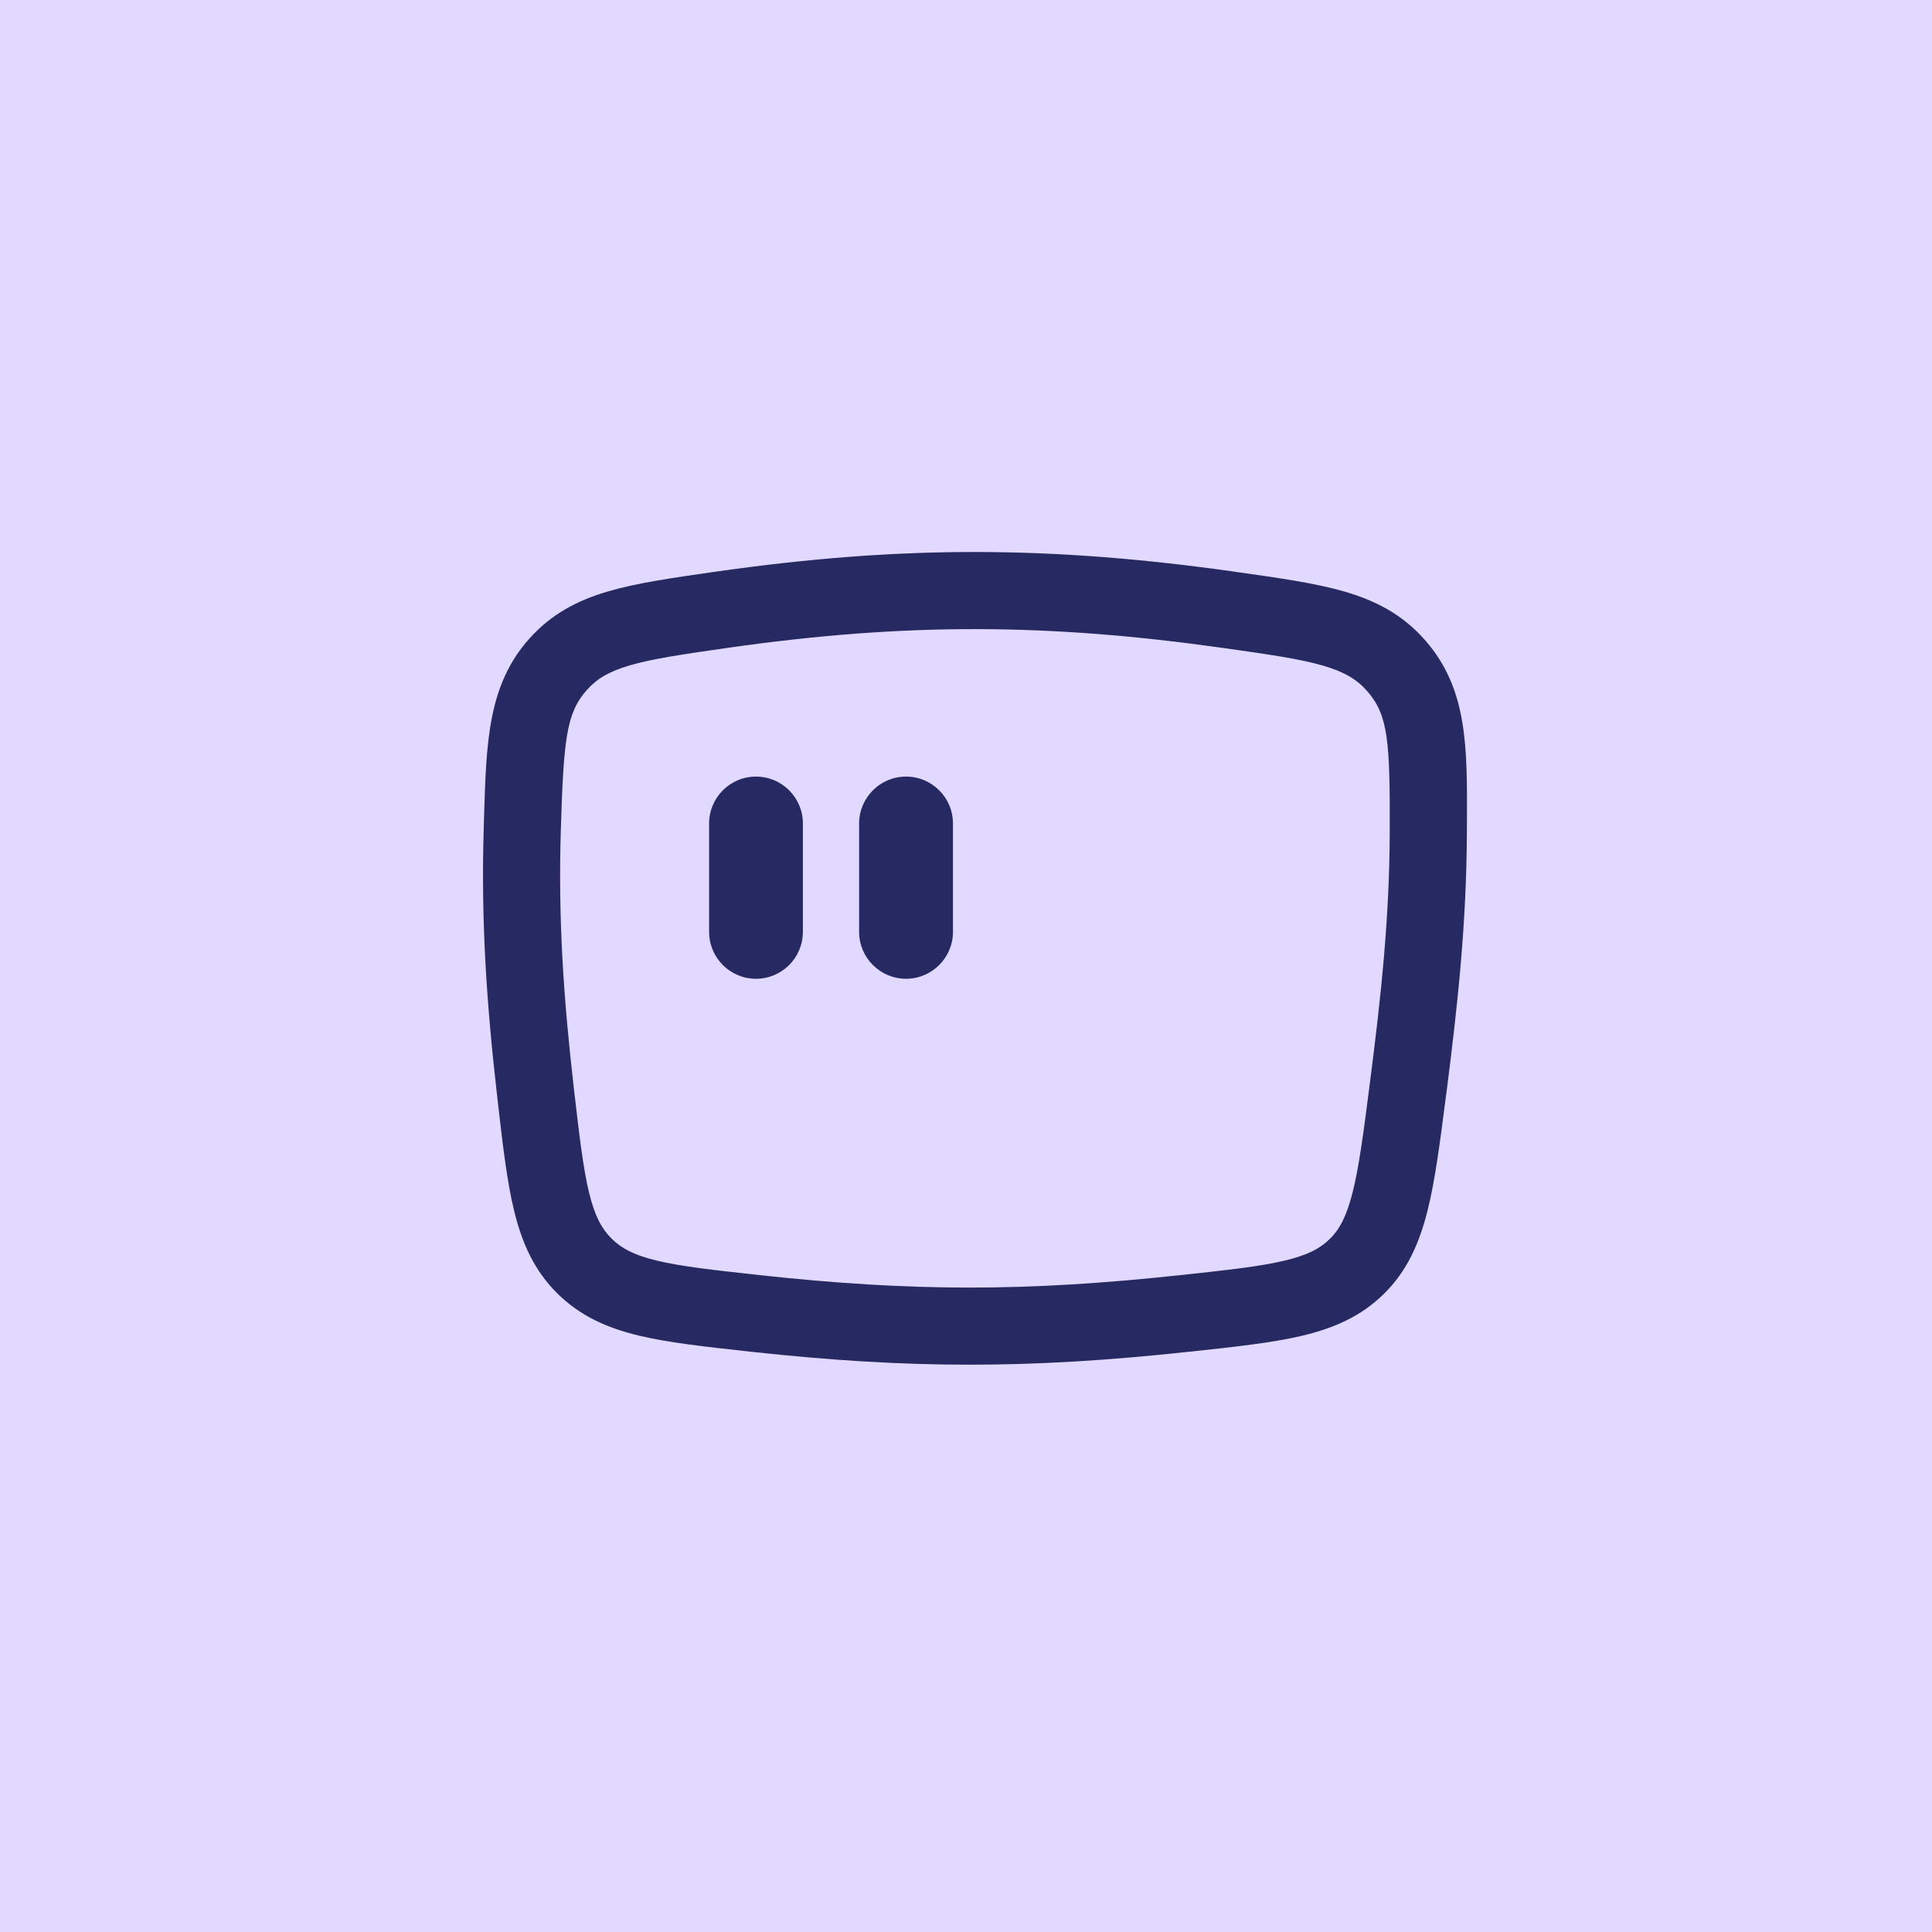
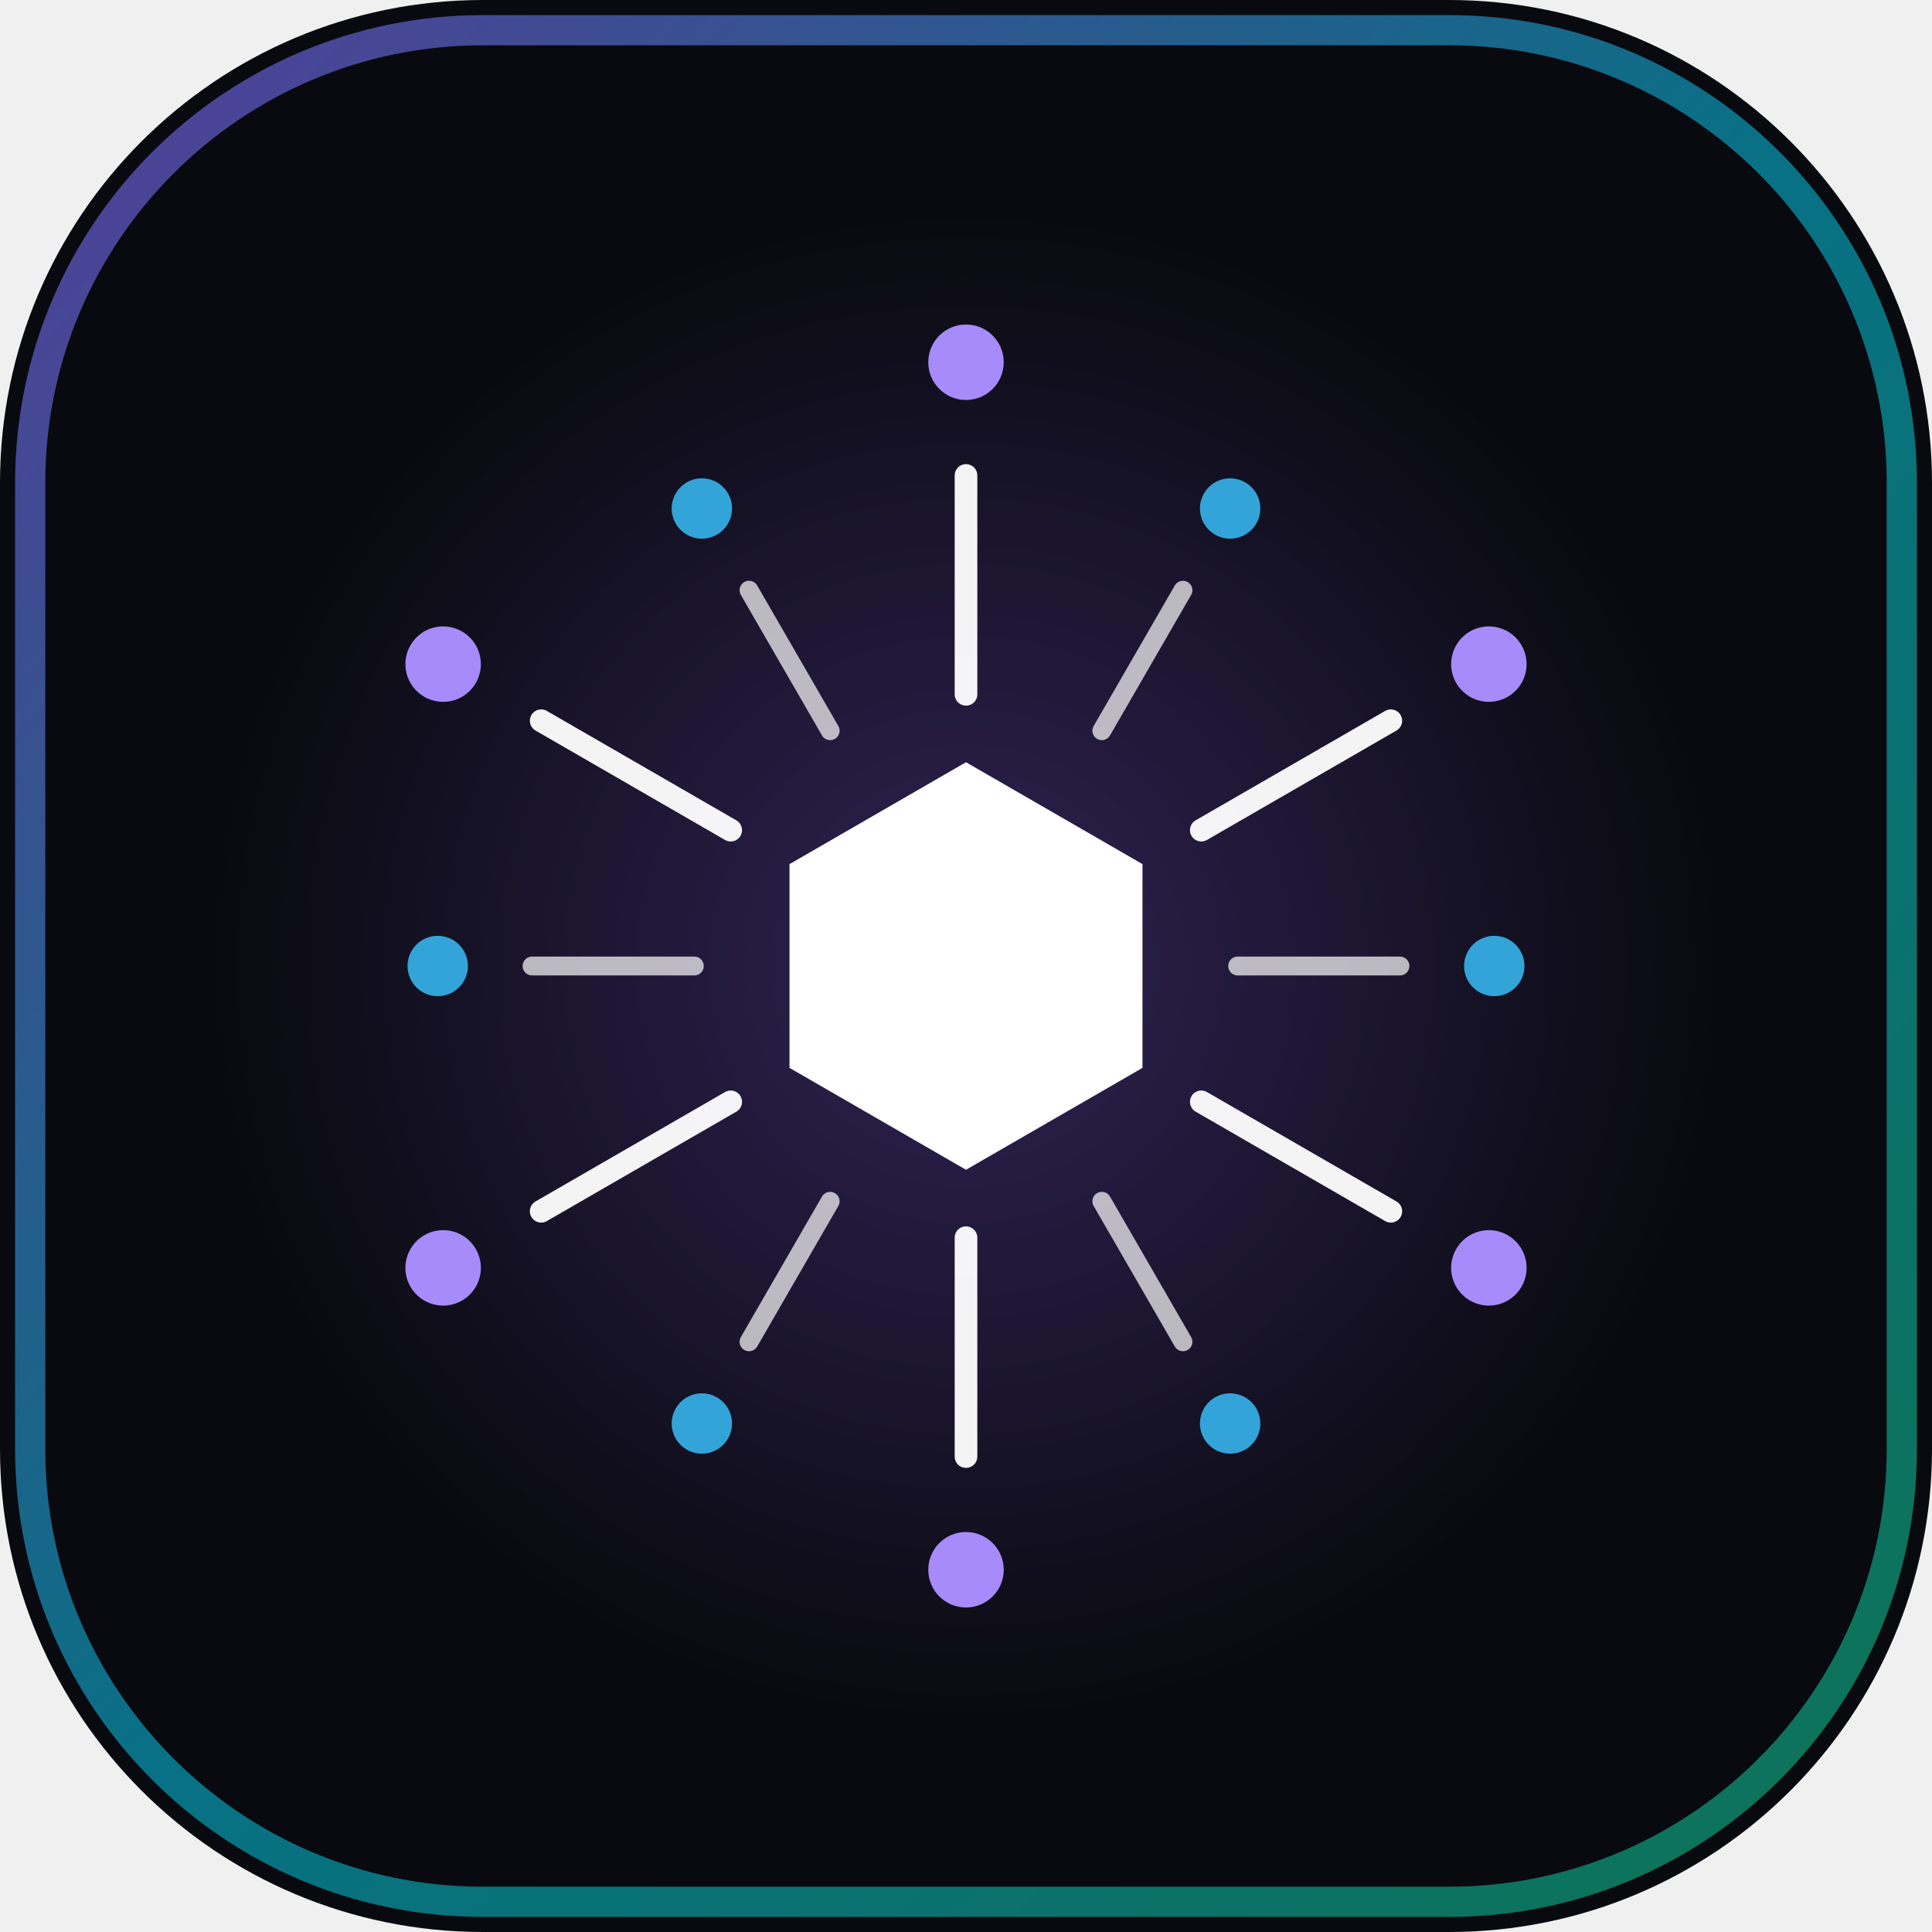
- <svg xmlns="http://www.w3.org/2000/svg" width="28" height="28" viewBox="0 0 28 28" fill="none">
-   <rect width="28" height="28" fill="#E1D9FF" />
-   <path d="M10.277 11.935C10.277 11.559 10.581 11.255 10.956 11.255V11.255C11.332 11.255 11.636 11.559 11.636 11.935V13.505C11.636 13.881 11.332 14.185 10.956 14.185V14.185C10.581 14.185 10.277 13.881 10.277 13.505V11.935Z" fill="#272962" />
-   <path d="M12.451 11.935C12.451 11.559 12.756 11.255 13.131 11.255V11.255C13.506 11.255 13.811 11.559 13.811 11.935V13.505C13.811 13.881 13.506 14.185 13.131 14.185V14.185C12.756 14.185 12.451 13.881 12.451 13.505V11.935Z" fill="#272962" />
-   <path fill-rule="evenodd" clip-rule="evenodd" d="M17.728 9.391C15.197 9.034 13.134 9.02 10.547 9.389C9.893 9.483 9.46 9.546 9.13 9.642C8.824 9.732 8.65 9.838 8.506 9.999C8.208 10.332 8.169 10.709 8.128 12.023C8.088 13.314 8.167 14.472 8.317 15.774C8.397 16.468 8.452 16.936 8.539 17.292C8.622 17.63 8.723 17.811 8.863 17.95C9.004 18.09 9.184 18.189 9.516 18.269C9.867 18.354 10.327 18.405 11.011 18.48C13.222 18.721 14.877 18.72 17.097 18.481C17.789 18.407 18.257 18.355 18.613 18.271C18.951 18.191 19.133 18.093 19.271 17.957C19.408 17.824 19.512 17.64 19.602 17.285C19.696 16.915 19.76 16.426 19.852 15.707C20.018 14.424 20.137 13.298 20.141 12.063C20.146 10.744 20.119 10.368 19.818 10.02C19.672 9.852 19.495 9.741 19.182 9.649C18.845 9.55 18.4 9.486 17.728 9.391ZM10.389 8.283C13.084 7.898 15.253 7.913 17.884 8.284L17.923 8.29C18.546 8.378 19.072 8.452 19.498 8.577C19.957 8.712 20.342 8.918 20.663 9.289C21.269 9.989 21.265 10.819 21.26 11.923C21.259 11.97 21.259 12.019 21.259 12.068C21.254 13.373 21.128 14.554 20.961 15.85L20.956 15.884C20.869 16.56 20.798 17.117 20.685 17.561C20.566 18.027 20.389 18.427 20.053 18.755C19.721 19.081 19.328 19.25 18.87 19.359C18.438 19.461 17.9 19.519 17.251 19.589L17.217 19.592C14.918 19.84 13.182 19.841 10.889 19.591L10.854 19.587C10.215 19.517 9.682 19.459 9.253 19.355C8.797 19.245 8.407 19.072 8.075 18.743C7.742 18.412 7.567 18.018 7.454 17.559C7.347 17.126 7.285 16.586 7.211 15.937L7.207 15.901C7.053 14.566 6.969 13.351 7.011 11.988C7.012 11.939 7.014 11.89 7.015 11.842C7.048 10.746 7.073 9.925 7.673 9.254C7.992 8.898 8.368 8.701 8.816 8.57C9.232 8.448 9.745 8.375 10.351 8.288C10.364 8.287 10.376 8.285 10.389 8.283Z" fill="#272962" />
+ <svg xmlns="http://www.w3.org/2000/svg" width="64" height="64" viewBox="0 0 512 512" fill="none">
+   <rect width="512" height="512" rx="128" fill="#090A0F" />
+   <rect x="8" y="8" width="496" height="496" rx="120" stroke="url(#ian_border_grad)" stroke-width="8" stroke-opacity="0.6" />
+   <defs>
+     <linearGradient id="ian_border_grad" x1="0" y1="0" x2="512" y2="512" gradientUnits="userSpaceOnUse">
+       <stop offset="0%" stop-color="#8B5CF6" />
+       <stop offset="50%" stop-color="#06B6D4" />
+       <stop offset="100%" stop-color="#10B981" />
+     </linearGradient>
+     <radialGradient id="ian_core_glow" cx="0" cy="0" r="1" gradientUnits="userSpaceOnUse" gradientTransform="translate(256 256) rotate(90) scale(200)">
+       <stop offset="0%" stop-color="#8B5CF6" stop-opacity="0.3" />
+       <stop offset="100%" stop-color="#8B5CF6" stop-opacity="0" />
+     </radialGradient>
+   </defs>
+   <circle cx="256" cy="256" r="200" fill="url(#ian_core_glow)" />
+   <g transform="translate(256, 256)">
+     <polygon points="0,-54 46.77,-27 46.77,27 0,54 -46.77,27 -46.77,-27" fill="#FFFFFF" />
+     <g>
+       <line x1="0" y1="-72" x2="0" y2="-130" stroke="#FFFFFF" stroke-width="6" stroke-linecap="round" opacity="0.95" />
+       <circle cx="0" cy="-160" r="10" fill="#A78BFA" />
+     </g>
+     <g transform="rotate(30)">
+       <line x1="0" y1="-72" x2="0" y2="-115" stroke="#FFFFFF" stroke-width="5" stroke-linecap="round" opacity="0.7" />
+       <circle cx="0" cy="-140" r="8" fill="#38BDF8" opacity="0.85" />
+     </g>
+     <g transform="rotate(60)">
+       <line x1="0" y1="-72" x2="0" y2="-130" stroke="#FFFFFF" stroke-width="6" stroke-linecap="round" opacity="0.95" />
+       <circle cx="0" cy="-160" r="10" fill="#A78BFA" />
+     </g>
+     <g transform="rotate(90)">
+       <line x1="0" y1="-72" x2="0" y2="-115" stroke="#FFFFFF" stroke-width="5" stroke-linecap="round" opacity="0.7" />
+       <circle cx="0" cy="-140" r="8" fill="#38BDF8" opacity="0.85" />
+     </g>
+     <g transform="rotate(120)">
+       <line x1="0" y1="-72" x2="0" y2="-130" stroke="#FFFFFF" stroke-width="6" stroke-linecap="round" opacity="0.95" />
+       <circle cx="0" cy="-160" r="10" fill="#A78BFA" />
+     </g>
+     <g transform="rotate(150)">
+       <line x1="0" y1="-72" x2="0" y2="-115" stroke="#FFFFFF" stroke-width="5" stroke-linecap="round" opacity="0.7" />
+       <circle cx="0" cy="-140" r="8" fill="#38BDF8" opacity="0.85" />
+     </g>
+     <g transform="rotate(180)">
+       <line x1="0" y1="-72" x2="0" y2="-130" stroke="#FFFFFF" stroke-width="6" stroke-linecap="round" opacity="0.95" />
+       <circle cx="0" cy="-160" r="10" fill="#A78BFA" />
+     </g>
+     <g transform="rotate(210)">
+       <line x1="0" y1="-72" x2="0" y2="-115" stroke="#FFFFFF" stroke-width="5" stroke-linecap="round" opacity="0.7" />
+       <circle cx="0" cy="-140" r="8" fill="#38BDF8" opacity="0.85" />
+     </g>
+     <g transform="rotate(240)">
+       <line x1="0" y1="-72" x2="0" y2="-130" stroke="#FFFFFF" stroke-width="6" stroke-linecap="round" opacity="0.95" />
+       <circle cx="0" cy="-160" r="10" fill="#A78BFA" />
+     </g>
+     <g transform="rotate(270)">
+       <line x1="0" y1="-72" x2="0" y2="-115" stroke="#FFFFFF" stroke-width="5" stroke-linecap="round" opacity="0.7" />
+       <circle cx="0" cy="-140" r="8" fill="#38BDF8" opacity="0.85" />
+     </g>
+     <g transform="rotate(300)">
+       <line x1="0" y1="-72" x2="0" y2="-130" stroke="#FFFFFF" stroke-width="6" stroke-linecap="round" opacity="0.95" />
+       <circle cx="0" cy="-160" r="10" fill="#A78BFA" />
+     </g>
+     <g transform="rotate(330)">
+       <line x1="0" y1="-72" x2="0" y2="-115" stroke="#FFFFFF" stroke-width="5" stroke-linecap="round" opacity="0.7" />
+       <circle cx="0" cy="-140" r="8" fill="#38BDF8" opacity="0.85" />
+     </g>
+   </g>
</svg>
